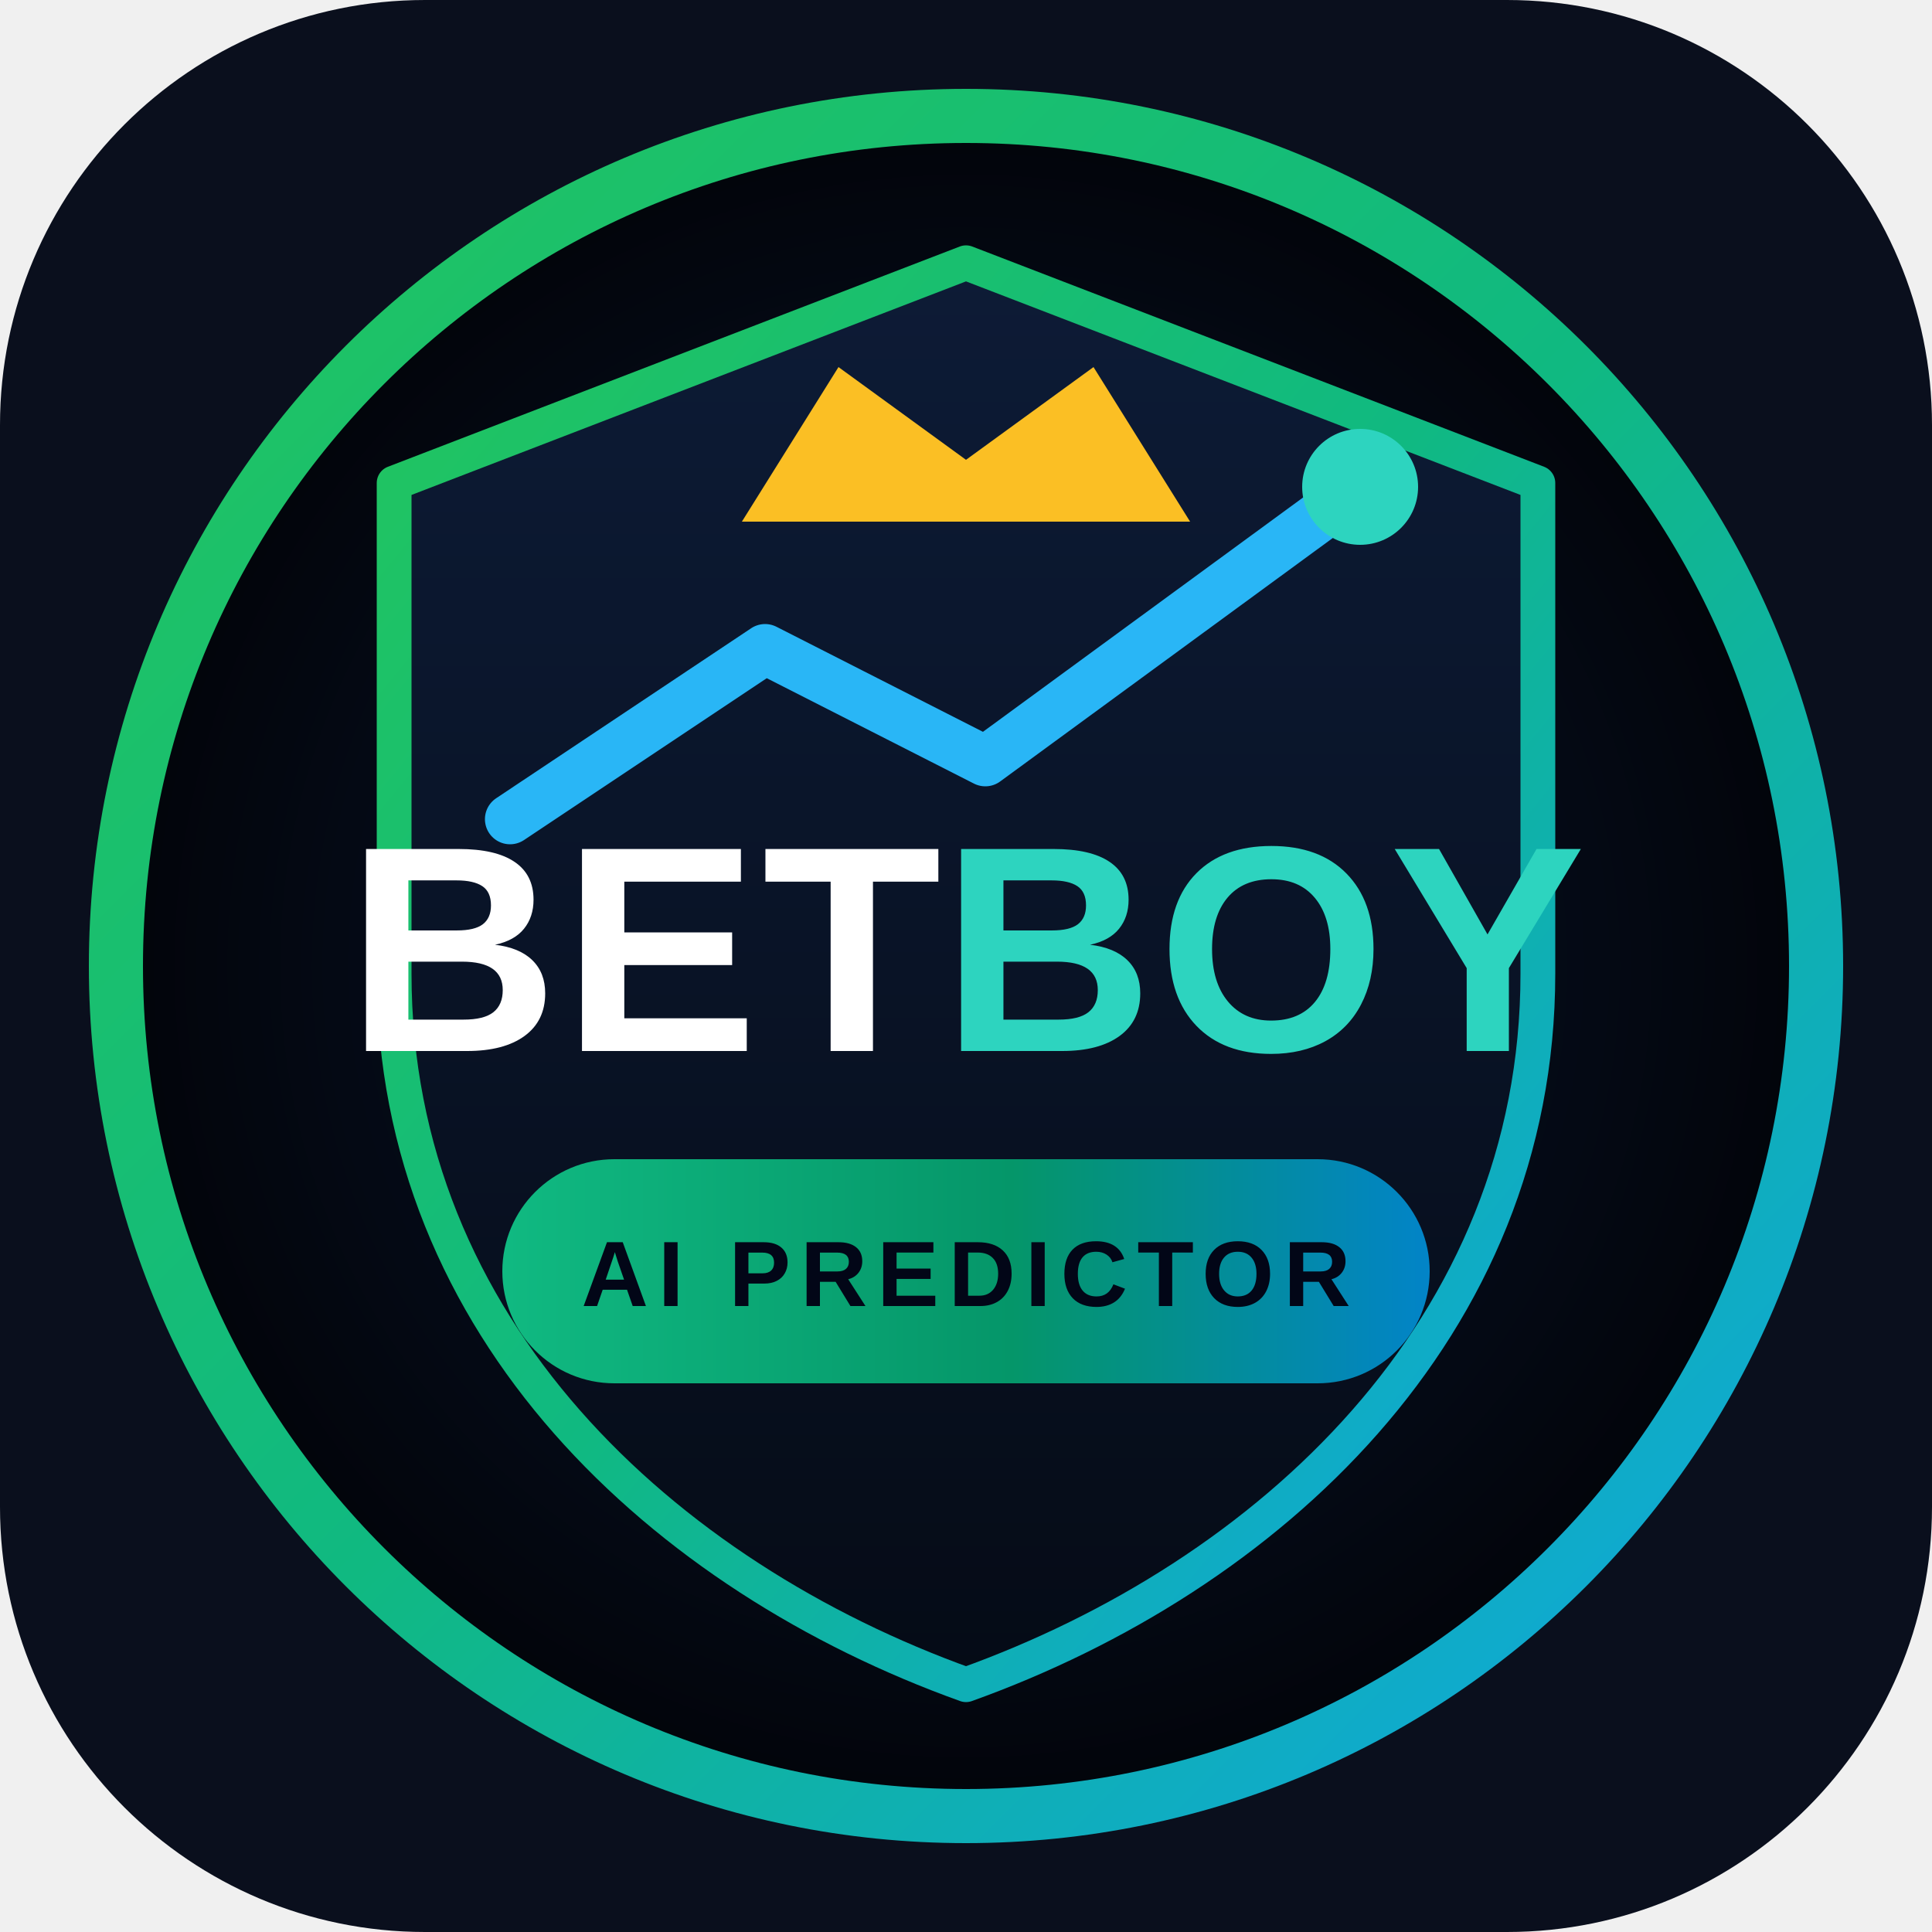
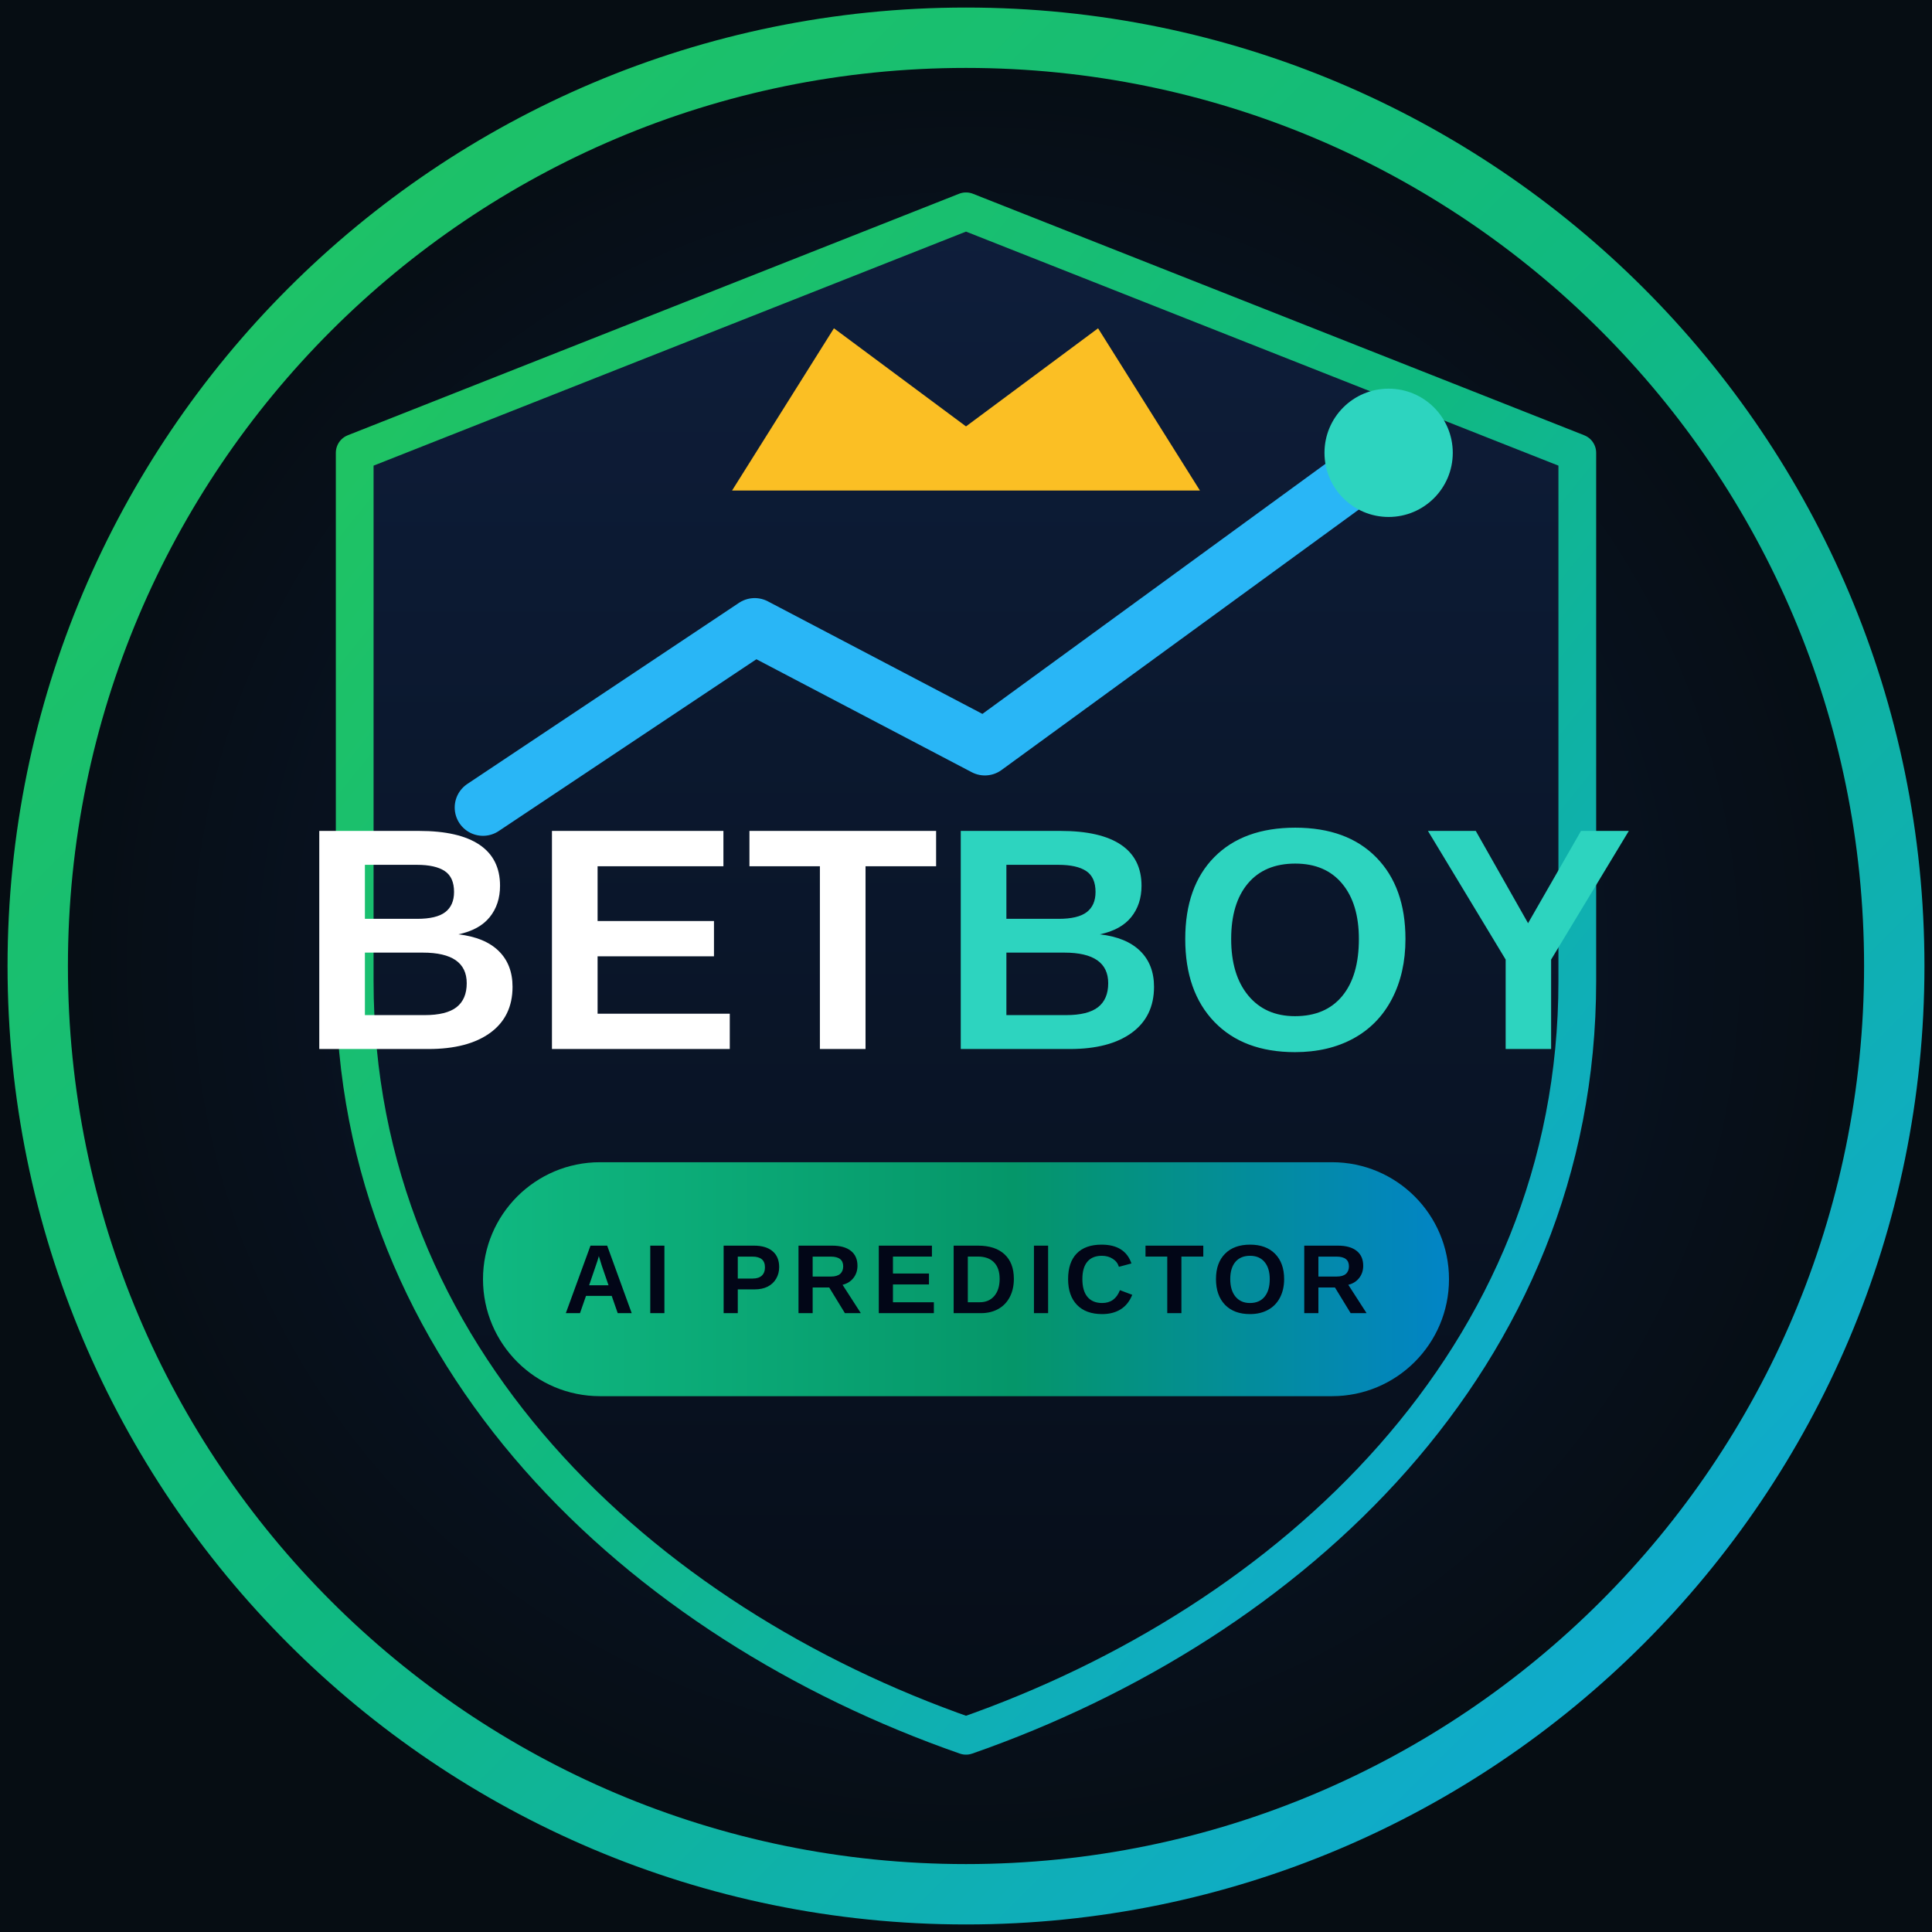
- <svg xmlns="http://www.w3.org/2000/svg" width="512" height="512" viewBox="0 0 500 500">
+ <svg xmlns="http://www.w3.org/2000/svg" width="512" height="512" viewBox="0 0 512 512">
  <defs>
    <radialGradient id="bbBg" cx="50%" cy="50%" r="50%">
-       <stop offset="0%" stop-color="#0a1329" />
-       <stop offset="75%" stop-color="#040914" />
-       <stop offset="100%" stop-color="#02040a" />
+       <stop offset="0%" stop-color="#0e1a33" />
+       <stop offset="65%" stop-color="#081220" />
+       <stop offset="100%" stop-color="#060d13" />
    </radialGradient>
    <linearGradient id="bbRing" x1="0%" y1="0%" x2="100%" y2="100%">
      <stop offset="0%" stop-color="#22c55e" />
      <stop offset="50%" stop-color="#10b981" />
      <stop offset="100%" stop-color="#0ea5e9" />
    </linearGradient>
    <linearGradient id="bbShield" x1="0%" y1="0%" x2="0%" y2="100%">
-       <stop offset="0%" stop-color="#0d1b36" />
-       <stop offset="100%" stop-color="#050b16" />
+       <stop offset="0%" stop-color="#0e1e3b" />
+       <stop offset="100%" stop-color="#060d17" />
    </linearGradient>
    <linearGradient id="bbPill" x1="0%" y1="0%" x2="100%" y2="0%">
      <stop offset="0%" stop-color="#10b981" />
      <stop offset="55%" stop-color="#059669" />
      <stop offset="100%" stop-color="#0284c7" />
    </linearGradient>
  </defs>
-   <rect width="500" height="500" rx="110" fill="#0a0f1d" />
-   <circle cx="250" cy="250" r="220" fill="url(#bbBg)" stroke="url(#bbRing)" stroke-width="14" />
-   <path d="M250,68 L398,125 V252 C398,344 328,408 250,436 C172,408 102,344 102,252 V125 Z" fill="url(#bbShield)" stroke="url(#bbRing)" stroke-width="9" stroke-linejoin="round" />
-   <path d="M192,135 L217,95 L250,119 L283,95 L308,135 Z" fill="#fbbf24" />
-   <path d="M132,212 L198,168 L255,197 L352,126" fill="none" stroke="#29b6f6" stroke-width="13" stroke-linecap="round" stroke-linejoin="round" />
-   <circle cx="352" cy="126" r="15" fill="#2dd4bf" />
-   <text x="250" y="272" font-family="system-ui,-apple-system,Arial,sans-serif" font-weight="900" font-size="76" fill="#ffffff" text-anchor="middle" letter-spacing="1">BET<tspan fill="#2dd4bf">BOY</tspan>
+   <rect width="512" height="512" fill="#060d13" />
+   <circle cx="256" cy="256" r="246" fill="url(#bbBg)" stroke="url(#bbRing)" stroke-width="16" />
+   <path d="M256,56 L418,120 V260 C418,360 342,430 256,460 C170,430 94,360 94,260 V120 Z" fill="url(#bbShield)" stroke="url(#bbRing)" stroke-width="10" stroke-linejoin="round" />
+   <path d="M194,130 L221,87 L256,113 L291,87 L318,130 Z" fill="#fbbf24" />
+   <path d="M128,214 L200,166 L261,198 L368,120" fill="none" stroke="#29b6f6" stroke-width="15" stroke-linecap="round" stroke-linejoin="round" />
+   <circle cx="368" cy="120" r="17" fill="#2dd4bf" />
+   <text x="256" y="278" font-family="system-ui,-apple-system,Arial,sans-serif" font-weight="900" font-size="84" fill="#ffffff" text-anchor="middle" letter-spacing="1">BET<tspan fill="#2dd4bf">BOY</tspan>
  </text>
-   <rect x="130" y="300" width="240" height="58" rx="29" fill="url(#bbPill)" />
-   <text x="250" y="338" font-family="system-ui,-apple-system,Arial,sans-serif" font-weight="900" font-size="24" fill="#020617" text-anchor="middle" letter-spacing="2.5">AI PREDICTOR</text>
+   <rect x="128" y="308" width="256" height="62" rx="31" fill="url(#bbPill)" />
+   <text x="256" y="348" font-family="system-ui,-apple-system,Arial,sans-serif" font-weight="900" font-size="26" fill="#020617" text-anchor="middle" letter-spacing="2.5">AI PREDICTOR</text>
</svg>
